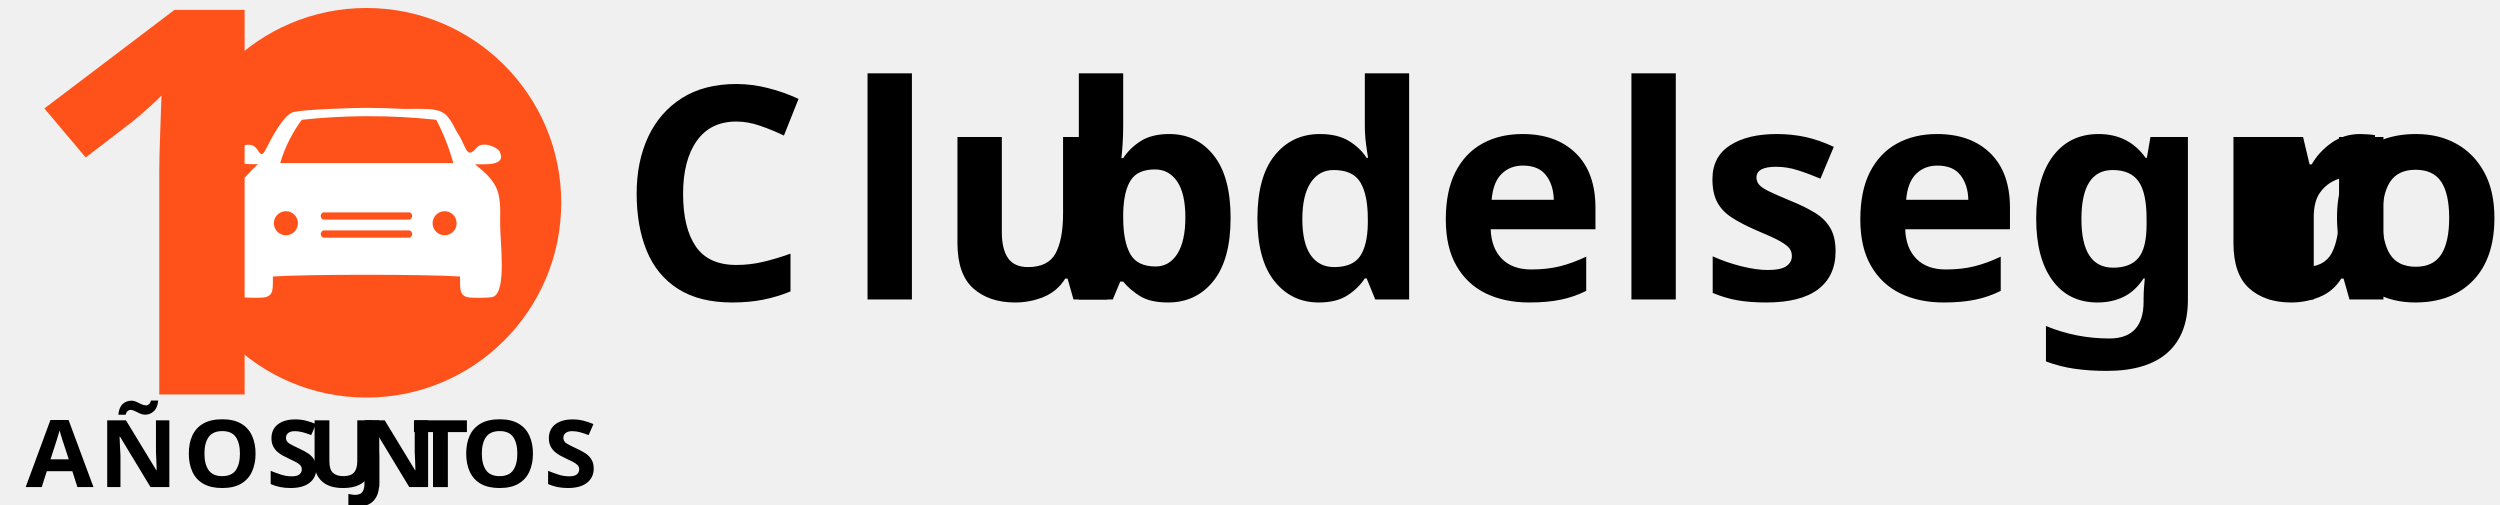
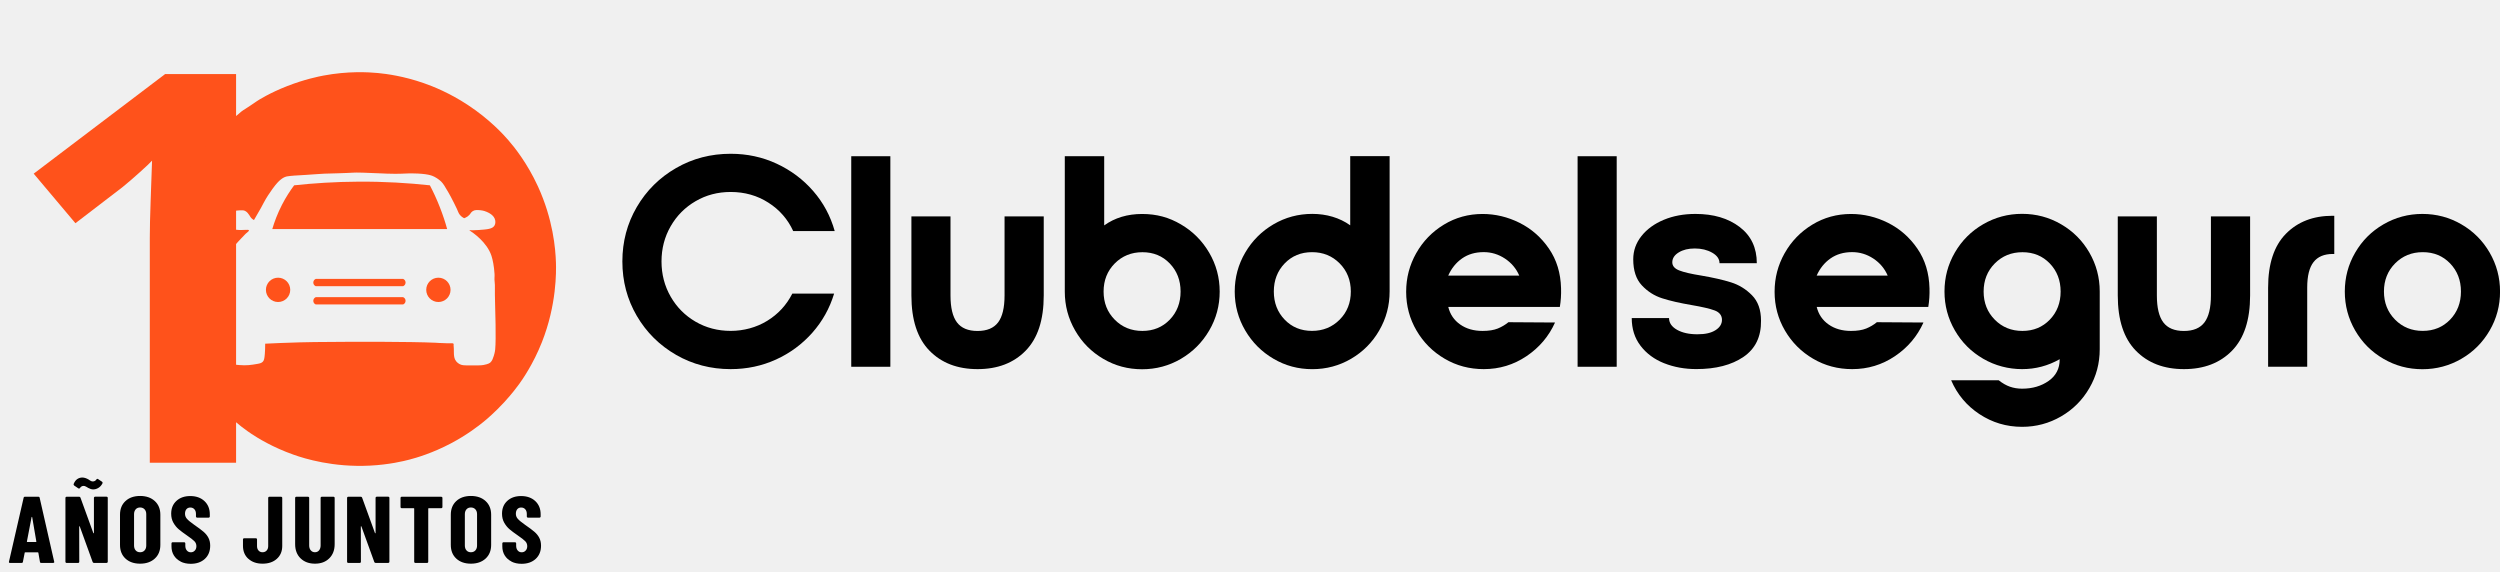
- <svg xmlns="http://www.w3.org/2000/svg" id="Logo" viewBox="0 0 588.08 118.62">
+ <svg xmlns="http://www.w3.org/2000/svg" viewBox="0 0 581.85 133.04">
  <defs>
-     <style>.cls-1{font-size:70px;}.cls-1,.cls-2{font-family:NordiquePro-Bold, NordiquePro-Bold;}.cls-1,.cls-2,.cls-3{font-weight:700;}.cls-4,.cls-2,.cls-5{fill:#ff521b;}.cls-6{fill:#fff;}.cls-6,.cls-5{fill-rule:evenodd;}.cls-7{letter-spacing:.04em;}.cls-8{letter-spacing:.05em;}.cls-9{letter-spacing:0em;}.cls-2{font-size:126.7px;}.cls-10{letter-spacing:.03em;}.cls-3{font-family:BarlowCondensed-Bold, 'Barlow Condensed';font-size:22px;}.cls-11{letter-spacing:0em;}.cls-12{letter-spacing:.04em;}.cls-13{letter-spacing:-.02em;}</style>
+     <style>
+       .cls-1, .cls-2, .cls-3 {
+         fill: #ff521b;
+       }
+ 
+       .cls-4 {
+         fill: none;
+       }
+ 
+       .cls-4, .cls-5, .cls-3 {
+         fill-rule: evenodd;
+       }
+ 
+       .cls-2 {
+         font-family: NordiquePro-Bold, NordiquePro-Bold;
+         font-size: 126.7px;
+         font-weight: 700;
+       }
+ 
+       .cls-5 {
+         fill: #fff;
+       }
+     </style>
  </defs>
-   <text id="_10_años_junto_a_ti" class="cls-3" transform="translate(6.04 114.58) scale(1.05 1)">
-     <tspan class="cls-8" x="0" y="0">AÑOS J</tspan>
-     <tspan class="cls-12" x="62.85" y="0">U</tspan>
-     <tspan class="cls-7" x="74.25" y="0">N</tspan>
-     <tspan class="cls-10" x="86.55" y="0">T</tspan>
-     <tspan class="cls-8" x="97.41" y="0">OS</tspan>
-   </text>
-   <text id="clubdelseguro" class="cls-1" transform="translate(145.7 70.45)">
-     <tspan x="0" y="0">C</tspan>
-     <tspan class="cls-11" x="52.92" y="0">lu</tspan>
-     <tspan class="cls-9" x="102.62" y="0">bdelsegu</tspan>
-     <tspan class="cls-13" x="382.68" y="0">r</tspan>
-     <tspan x="400.88" y="0">o</tspan>
-   </text>
-   <circle id="Circulo" class="cls-4" cx="86.2" cy="47.7" r="45.82" />
-   <g id="Auto">
-     <path class="cls-6" d="m58.8,34.05c-1.26-.09-3.19.46-3.79,1.34-2.52,3.67,3.87,3.16,5.66,3.24-1.16.99-5.6,5.64-5.86,6.74-.3,1.23-.3,11.07-.32,13.19-.04,3.06-.75,10.27,1.92,11.25.77.28,5.04.31,5.96.11,2.2-.49,1.73-2.5,1.83-4.88,7.74-.54,36.3-.54,44.01,0,.09,2.22-.35,4.21,1.57,4.82.93.29,5.39.26,6.21-.04,3.31-1.21,1.59-13.26,1.66-17.37.12-7.18-.1-9.21-5.93-13.8,1.9-.09,7.63.6,5.8-3.01-.55-1.09-4.05-2.46-5.34-.95-2.63,3.06-2.34-.23-4.73-3.68-2.78-5.57-3.48-5.48-12.21-5.39-2.88-.13-5.99-.24-8.86-.25-2.98-.01-14.49.35-16.97.93-2.43.05-5.61,6.33-6.74,8.55-1.77,3.48-1.45-.61-3.85-.78h0Z" />
-     <circle class="cls-4" cx="67.25" cy="52.51" r="2.83" />
-     <circle class="cls-4" cx="104.59" cy="52.51" r="2.83" />
+   <g id="Logo">
    <g>
-       <path class="cls-6" d="m96.39,49.96h-20.37c-.34.14-.57.48-.57.85s.22.71.57.85h20.37c.34-.14.57-.48.57-.85s-.22-.71-.57-.85Z" />
-       <path class="cls-5" d="m96.39,49.96h-20.37c-.34.14-.57.48-.57.85s.22.71.57.85h20.37c.34-.14.57-.48.57-.85s-.22-.71-.57-.85Z" />
+       <path d="m157.35,82.59c-3.85-2.22-6.9-5.24-9.14-9.07-2.24-3.83-3.36-8.05-3.36-12.67s1.12-8.84,3.36-12.67c2.24-3.83,5.29-6.85,9.14-9.07,3.85-2.22,8.08-3.32,12.71-3.32,3.83,0,7.4.77,10.71,2.31,3.31,1.54,6.15,3.66,8.5,6.37,2.36,2.71,4.02,5.81,5,9.31h-9.66c-1.26-2.75-3.18-4.96-5.77-6.61-2.59-1.66-5.52-2.49-8.78-2.49-2.99,0-5.71.71-8.16,2.14-2.45,1.42-4.39,3.37-5.81,5.84-1.42,2.47-2.13,5.2-2.13,8.19s.71,5.72,2.13,8.19c1.42,2.47,3.36,4.42,5.81,5.84,2.45,1.42,5.17,2.13,8.16,2.13s5.96-.78,8.5-2.34c2.54-1.56,4.49-3.67,5.84-6.33h9.73c-1.03,3.41-2.72,6.44-5.07,9.1-2.36,2.66-5.17,4.74-8.44,6.23-3.27,1.49-6.79,2.24-10.57,2.24-4.62,0-8.85-1.11-12.71-3.32Z" />
+       <path d="m198.12,85.36v-49h9.1v49h-9.1Z" />
+       <path d="m242.92,50.36v18.41c0,5.69-1.4,9.97-4.2,12.84-2.8,2.87-6.53,4.3-11.2,4.3s-8.4-1.43-11.2-4.3c-2.8-2.87-4.2-7.15-4.2-12.84v-18.41h9.1v18.41c0,2.85.5,4.93,1.5,6.26,1,1.33,2.6,2,4.79,2s3.79-.67,4.79-2c1-1.33,1.5-3.42,1.5-6.26v-18.41h9.1Z" />
+       <path d="m247.82,36.36h9.17v16.1c2.47-1.77,5.41-2.66,8.82-2.66s6.28.8,9.03,2.42c2.75,1.61,4.95,3.8,6.58,6.58,1.63,2.78,2.45,5.8,2.45,9.07s-.82,6.29-2.45,9.07c-1.63,2.78-3.83,4.97-6.58,6.58-2.75,1.61-5.76,2.42-9.03,2.42s-6.28-.8-9.03-2.42c-2.75-1.61-4.94-3.8-6.54-6.58-1.61-2.78-2.42-5.8-2.42-9.07v-31.5Zm11.62,24.96c-1.73,1.75-2.59,3.93-2.59,6.54s.86,4.79,2.59,6.54c1.73,1.75,3.87,2.62,6.44,2.62s4.69-.88,6.37-2.62c1.68-1.75,2.52-3.93,2.52-6.54s-.84-4.79-2.52-6.54c-1.68-1.75-3.8-2.62-6.37-2.62s-4.71.88-6.44,2.62Z" />
+       <path d="m321,76.92c-1.61,2.78-3.79,4.97-6.54,6.58-2.75,1.61-5.76,2.42-9.03,2.42s-6.28-.8-9.03-2.42c-2.75-1.61-4.95-3.8-6.58-6.58-1.63-2.78-2.45-5.8-2.45-9.07s.82-6.29,2.45-9.07c1.63-2.78,3.83-4.97,6.58-6.58,2.75-1.61,5.76-2.42,9.03-2.42s6.35.89,8.82,2.66v-16.1h9.17v31.5c0,3.27-.8,6.29-2.42,9.07Zm-22.01-15.61c-1.68,1.75-2.52,3.93-2.52,6.54s.84,4.79,2.52,6.54,3.8,2.62,6.37,2.62,4.71-.88,6.44-2.62,2.59-3.93,2.59-6.54-.86-4.79-2.59-6.54-3.87-2.62-6.44-2.62-4.69.88-6.37,2.62Z" />
+       <path d="m329.61,58.93c1.56-2.78,3.71-4.99,6.44-6.65,2.73-1.66,5.73-2.48,9-2.48,2.99,0,5.86.69,8.61,2.06,2.75,1.38,5.03,3.37,6.83,5.99,1.8,2.61,2.74,5.69,2.83,9.24.05,1.49-.05,2.94-.28,4.34h-25.97c.42,1.73,1.34,3.09,2.77,4.09,1.42,1,3.16,1.5,5.21,1.5,1.45,0,2.62-.19,3.54-.56.91-.37,1.74-.86,2.48-1.47l10.85.07c-1.45,3.22-3.66,5.83-6.65,7.84-2.99,2.01-6.3,3.01-9.94,3.01-3.31,0-6.35-.8-9.1-2.42-2.75-1.61-4.93-3.79-6.54-6.54-1.61-2.75-2.42-5.76-2.42-9.03s.78-6.22,2.34-9Zm23.98,5.21c-.7-1.63-1.81-2.95-3.33-3.96-1.52-1-3.16-1.5-4.94-1.5-1.96,0-3.64.49-5.04,1.47-1.4.98-2.47,2.31-3.22,3.99h16.52Z" />
+       <path d="m367.17,85.36v-49h9.1v49h-9.1Z" />
+       <path d="m387.33,84.55c-2.29-.91-4.12-2.26-5.5-4.06-1.38-1.8-2.06-3.96-2.06-6.47h8.68c0,1.12.62,2.03,1.85,2.73,1.24.7,2.81,1.05,4.73,1.05s3.23-.32,4.23-.95,1.51-1.44,1.51-2.42-.56-1.75-1.68-2.17-2.92-.84-5.39-1.26c-2.75-.47-5.04-.99-6.86-1.58-1.82-.58-3.39-1.59-4.72-3.01s-2-3.44-2-6.06c0-2.01.64-3.81,1.92-5.42,1.28-1.61,3.02-2.87,5.21-3.78s4.64-1.36,7.35-1.36c4.2,0,7.63,1.01,10.29,3.04,2.66,2.03,3.99,4.84,3.99,8.43h-8.68c0-.98-.57-1.8-1.71-2.45-1.14-.65-2.49-.98-4.03-.98s-2.74.3-3.74.91c-1,.61-1.51,1.38-1.51,2.31,0,.84.54,1.47,1.61,1.89,1.07.42,2.78.82,5.11,1.19,2.75.47,5.06.99,6.93,1.58,1.87.58,3.5,1.59,4.9,3.01,1.4,1.42,2.1,3.39,2.1,5.92.05,3.73-1.32,6.54-4.09,8.43-2.78,1.89-6.43,2.83-10.96,2.83-2.71,0-5.2-.45-7.49-1.36Z" />
+       <path d="m415.36,58.93c1.56-2.78,3.71-4.99,6.44-6.65,2.73-1.66,5.73-2.48,9-2.48,2.99,0,5.86.69,8.61,2.06,2.75,1.38,5.03,3.37,6.83,5.99,1.8,2.61,2.74,5.69,2.83,9.24.05,1.49-.05,2.94-.28,4.34h-25.97c.42,1.73,1.34,3.09,2.77,4.09,1.42,1,3.16,1.5,5.21,1.5,1.45,0,2.62-.19,3.54-.56.91-.37,1.74-.86,2.48-1.47l10.85.07c-1.45,3.22-3.66,5.83-6.65,7.84-2.99,2.01-6.3,3.01-9.94,3.01-3.31,0-6.35-.8-9.1-2.42-2.75-1.61-4.93-3.79-6.54-6.54-1.61-2.75-2.42-5.76-2.42-9.03s.78-6.22,2.34-9Zm23.98,5.21c-.7-1.63-1.81-2.95-3.33-3.96-1.52-1-3.16-1.5-4.94-1.5-1.96,0-3.64.49-5.04,1.47-1.4.98-2.47,2.31-3.22,3.99h16.52Z" />
+       <path d="m460.69,96.38c-2.99-1.98-5.18-4.61-6.58-7.88h11.06c.89.7,1.76,1.2,2.62,1.5.86.3,1.81.46,2.83.46,2.43,0,4.49-.61,6.2-1.82,1.7-1.21,2.55-2.87,2.55-4.97v-.07c-2.71,1.54-5.62,2.31-8.75,2.31s-6.29-.8-9.06-2.42c-2.78-1.61-4.97-3.8-6.58-6.58s-2.42-5.8-2.42-9.07.8-6.29,2.42-9.07c1.61-2.78,3.8-4.97,6.58-6.58,2.78-1.61,5.8-2.42,9.06-2.42s6.29.8,9.07,2.42c2.78,1.61,4.97,3.8,6.58,6.58,1.61,2.78,2.42,5.8,2.42,9.07v13.44c0,3.27-.8,6.29-2.42,9.06-1.61,2.78-3.8,4.97-6.58,6.58-2.78,1.61-5.8,2.42-9.07,2.42-3.64,0-6.95-.99-9.94-2.97Zm16.38-21.98c1.68-1.75,2.52-3.93,2.52-6.54s-.84-4.79-2.52-6.54-3.8-2.62-6.37-2.62-4.71.88-6.44,2.62c-1.73,1.75-2.59,3.93-2.59,6.54s.86,4.79,2.59,6.54c1.73,1.75,3.87,2.62,6.44,2.62s4.69-.88,6.37-2.62Z" />
+       <path d="m523.69,50.36v18.41c0,5.69-1.4,9.97-4.2,12.84s-6.53,4.3-11.2,4.3-8.4-1.43-11.2-4.3-4.2-7.15-4.2-12.84v-18.41h9.1v18.41c0,2.85.5,4.93,1.5,6.26,1,1.33,2.6,2,4.79,2s3.79-.67,4.79-2c1-1.33,1.5-3.42,1.5-6.26v-18.41h9.1Z" />
+       <path d="m527.88,66.95c0-5.55,1.38-9.73,4.13-12.53,2.75-2.8,6.37-4.2,10.85-4.2h.42v8.89h-.35c-2.01,0-3.5.63-4.48,1.89-.98,1.26-1.47,3.24-1.47,5.95v18.41h-9.1v-18.41Z" />
+       <path d="m572.86,52.21c2.78,1.61,4.97,3.8,6.58,6.58,1.61,2.78,2.42,5.8,2.42,9.07s-.8,6.29-2.42,9.07-3.8,4.97-6.58,6.58c-2.78,1.61-5.8,2.42-9.07,2.42s-6.29-.8-9.06-2.42c-2.78-1.61-4.97-3.8-6.58-6.58s-2.42-5.8-2.42-9.07.8-6.29,2.42-9.07c1.61-2.78,3.8-4.97,6.58-6.58,2.78-1.61,5.8-2.42,9.06-2.42s6.29.8,9.07,2.42Zm-15.43,9.1c-1.73,1.75-2.59,3.93-2.59,6.54s.86,4.79,2.59,6.54c1.73,1.75,3.87,2.62,6.44,2.62s4.69-.88,6.37-2.62,2.52-3.93,2.52-6.54-.84-4.79-2.52-6.54-3.8-2.62-6.37-2.62-4.71.88-6.44,2.62Z" />
    </g>
+     <text class="cls-2" transform="translate(0 107.7) scale(1.05 1)">
+       <tspan x="0" y="0">1</tspan>
+     </text>
    <g>
-       <path class="cls-6" d="m96.39,54.2h-20.37c-.34.14-.57.48-.57.85s.22.71.57.85h20.37c.34-.14.57-.48.57-.85s-.22-.71-.57-.85Z" />
-       <path class="cls-5" d="m96.39,54.2h-20.37c-.34.14-.57.48-.57.85s.22.71.57.85h20.37c.34-.14.57-.48.57-.85s-.22-.71-.57-.85Z" />
+       <path d="m9.3,130.77l-.37-2.11c0-.07-.05-.11-.14-.11h-2.9c-.09,0-.14.03-.14.09l-.42,2.13c-.02.16-.12.24-.3.24h-2.71c-.2,0-.28-.1-.23-.29l3.41-14.87c.03-.16.13-.24.3-.24h3.13c.17,0,.27.08.3.24l3.38,14.87.02.09c0,.13-.09.2-.25.2h-2.78c-.19,0-.29-.08-.3-.24Zm-2.92-4.62h1.99c.06,0,.09-.04.09-.11l-.97-5.68s-.04-.07-.07-.07-.05.02-.07.07l-1.09,5.68c-.02.07.02.11.12.11Z" />
+       <path d="m15.31,130.94c-.05-.05-.08-.11-.08-.19v-14.87c0-.07.03-.14.08-.19.05-.05.12-.08.2-.08h2.92c.15,0,.25.07.3.22l2.99,8.23s.04.06.08.05c.04,0,.06-.03.06-.08v-8.16c0-.07.03-.14.08-.19.05-.05.12-.08.2-.08h2.66c.08,0,.14.03.2.08.05.05.08.11.08.19v14.87c0,.07-.03.14-.08.19-.05.05-.12.08-.2.08h-2.94c-.15,0-.25-.07-.3-.22l-2.99-8.25s-.04-.07-.08-.07-.06.02-.06.07l.02,8.21c0,.07-.03.14-.08.19-.05.05-.12.08-.2.08h-2.66c-.08,0-.14-.03-.2-.08Zm5.11-17.46c-.11-.06-.23-.12-.36-.2-.13-.07-.24-.12-.32-.15-.09-.03-.18-.04-.29-.04-.34,0-.62.16-.83.48-.11.15-.24.18-.39.09l-.97-.66c-.12-.09-.16-.21-.12-.35.2-.51.48-.89.83-1.14.36-.25.76-.37,1.2-.37s.94.16,1.48.48c.05.03.13.08.24.17.12.08.23.14.35.19s.24.07.36.07c.35,0,.63-.15.83-.44.11-.18.24-.21.39-.11l.93.62c.08.04.12.12.12.22,0,.09-.03.18-.09.29-.26.44-.58.76-.96.97-.38.21-.76.31-1.15.31-.32,0-.74-.13-1.25-.4Z" />
+       <path d="m29.2,130c-.85-.79-1.27-1.85-1.27-3.17v-7.04c0-1.32.42-2.38,1.27-3.17.85-.79,1.98-1.19,3.41-1.19s2.56.4,3.42,1.19c.86.79,1.29,1.85,1.29,3.17v7.04c0,1.32-.43,2.38-1.29,3.17-.86.79-2,1.19-3.42,1.19s-2.56-.4-3.41-1.19Zm4.45-1.9c.26-.29.39-.66.39-1.13v-7.3c0-.47-.13-.85-.39-1.13s-.61-.43-1.04-.43-.78.14-1.03.43c-.25.29-.38.66-.38,1.13v7.3c0,.47.13.85.38,1.13.25.29.6.43,1.03.43s.78-.14,1.04-.43Z" />
+       <path d="m42.05,130.69c-.68-.34-1.2-.81-1.58-1.42s-.56-1.31-.56-2.1v-.7c0-.07.03-.14.08-.19.05-.05.12-.08.2-.08h2.66c.08,0,.14.03.2.08.05.05.08.11.08.19v.55c0,.46.12.82.36,1.1.24.28.54.42.92.42s.68-.13.93-.4c.25-.26.37-.61.37-1.03s-.15-.82-.45-1.13c-.3-.32-.9-.78-1.8-1.4-.77-.53-1.4-1-1.88-1.41-.48-.41-.89-.92-1.23-1.52s-.51-1.3-.51-2.09c0-1.25.41-2.24,1.23-2.99.82-.75,1.89-1.12,3.22-1.12s2.46.39,3.29,1.17,1.25,1.8,1.25,3.06v.53c0,.07-.03.14-.08.19-.05.05-.12.08-.2.08h-2.66c-.08,0-.14-.03-.2-.08-.05-.05-.08-.11-.08-.19v-.59c0-.45-.12-.82-.36-1.09-.24-.27-.56-.41-.96-.41-.37,0-.67.13-.89.38-.22.26-.34.61-.34,1.07s.15.83.44,1.17c.29.34.86.81,1.71,1.41.96.66,1.68,1.2,2.17,1.62.49.42.86.88,1.13,1.4s.41,1.12.41,1.83c0,1.29-.42,2.32-1.25,3.08s-1.92,1.14-3.27,1.14c-.9,0-1.68-.17-2.36-.51Z" />
+       <path d="m57.8,130.06c-.83-.75-1.25-1.76-1.25-3v-1.52c0-.07.03-.14.08-.19.05-.05.12-.08.2-.08h2.71c.08,0,.14.03.2.08.05.05.08.11.08.19v1.56c0,.43.12.77.35,1.03.23.26.54.4.93.4s.72-.13.96-.4c.24-.26.36-.61.36-1.03v-11.22c0-.07.03-.14.08-.19.05-.05.12-.08.2-.08h2.71c.08,0,.14.03.2.08.05.05.08.11.08.19v11.18c0,1.25-.42,2.25-1.26,3-.84.76-1.95,1.13-3.32,1.13s-2.46-.38-3.29-1.13Z" />
+       <path d="m69.95,129.95c-.84-.83-1.26-1.93-1.26-3.31v-10.76c0-.07.03-.14.08-.19.05-.05.12-.08.2-.08h2.71c.08,0,.14.03.2.08.05.05.08.11.08.19v11.07c0,.47.12.85.37,1.14.25.29.57.44.97.44s.72-.15.96-.44c.24-.29.36-.67.36-1.14v-11.07c0-.07.03-.14.08-.19.05-.05.12-.08.2-.08h2.71c.08,0,.14.03.2.08.05.05.08.11.08.19v10.76c0,1.38-.42,2.48-1.26,3.31-.84.83-1.95,1.24-3.32,1.24s-2.51-.41-3.35-1.24Z" />
+       <path d="m80.86,130.94c-.05-.05-.08-.11-.08-.19v-14.87c0-.07.03-.14.08-.19.05-.05.12-.08.2-.08h2.92c.15,0,.25.07.3.22l2.99,8.23s.04.06.08.05c.04,0,.06-.03.06-.08v-8.16c0-.07.03-.14.08-.19.05-.05.12-.08.2-.08h2.66c.08,0,.14.03.2.08.05.05.08.11.08.19v14.87c0,.07-.03.14-.08.19-.05.05-.12.08-.2.08h-2.94c-.15,0-.25-.07-.3-.22l-2.99-8.25s-.04-.07-.08-.07-.06.02-.06.07l.02,8.21c0,.07-.03.14-.08.19-.05.05-.12.08-.2.08h-2.66c-.08,0-.14-.03-.2-.08Z" />
+       <path d="m102.89,115.69c.05.05.08.11.08.19v2.13c0,.07-.03.14-.08.19-.05.05-.12.08-.2.08h-2.9c-.08,0-.12.04-.12.11v12.36c0,.07-.03.14-.08.19-.05.05-.12.08-.2.08h-2.71c-.08,0-.14-.03-.2-.08-.05-.05-.08-.11-.08-.19v-12.36c0-.07-.04-.11-.12-.11h-2.78c-.08,0-.14-.03-.2-.08-.05-.05-.08-.11-.08-.19v-2.13c0-.07.03-.14.08-.19.05-.05.12-.08.2-.08h9.17c.08,0,.14.03.2.08Z" />
+       <path d="m106.19,130c-.85-.79-1.27-1.85-1.27-3.17v-7.04c0-1.32.42-2.38,1.27-3.17.85-.79,1.98-1.19,3.41-1.19s2.56.4,3.42,1.19c.86.79,1.29,1.85,1.29,3.17v7.04c0,1.32-.43,2.38-1.29,3.17-.86.79-2,1.19-3.42,1.19s-2.56-.4-3.41-1.19Zm4.45-1.9c.26-.29.39-.66.39-1.13v-7.3c0-.47-.13-.85-.39-1.13s-.61-.43-1.04-.43-.78.14-1.03.43c-.25.29-.38.66-.38,1.13v7.3c0,.47.13.85.38,1.13.25.29.6.43,1.03.43s.78-.14,1.04-.43Z" />
+       <path d="m119.05,130.69c-.68-.34-1.2-.81-1.58-1.42s-.56-1.31-.56-2.1v-.7c0-.07.03-.14.08-.19.05-.05.12-.08.2-.08h2.66c.08,0,.14.03.2.08.05.05.08.11.08.19v.55c0,.46.12.82.36,1.1.24.28.54.42.92.42s.68-.13.93-.4c.25-.26.37-.61.37-1.03s-.15-.82-.45-1.13c-.3-.32-.9-.78-1.8-1.4-.77-.53-1.4-1-1.88-1.41-.48-.41-.89-.92-1.23-1.52s-.51-1.3-.51-2.09c0-1.25.41-2.24,1.23-2.99.82-.75,1.89-1.12,3.22-1.12s2.46.39,3.29,1.17,1.25,1.8,1.25,3.06v.53c0,.07-.03.14-.08.19-.05.05-.12.08-.2.08h-2.66c-.08,0-.14-.03-.2-.08-.05-.05-.08-.11-.08-.19v-.59c0-.45-.12-.82-.36-1.09-.24-.27-.56-.41-.96-.41-.37,0-.67.13-.89.38-.22.26-.34.61-.34,1.07s.15.83.44,1.17c.29.34.86.81,1.71,1.41.96.66,1.68,1.2,2.17,1.62.49.42.86.88,1.13,1.4s.41,1.12.41,1.83c0,1.29-.42,2.32-1.25,3.08s-1.92,1.14-3.27,1.14c-.9,0-1.68-.17-2.36-.51Z" />
    </g>
-     <path class="cls-5" d="m65.9,38.36h40.74c-.43-1.57-.99-3.28-1.7-5.09-.74-1.9-1.54-3.6-2.32-5.09-5-.54-10.6-.89-16.69-.85-5.4.03-10.4.36-14.93.85-.91,1.22-1.9,2.73-2.83,4.53-1.07,2.08-1.78,4.02-2.26,5.66Z" />
  </g>
-   <text class="cls-2" transform="translate(2.6 92.79) scale(1.05 1)">
-     <tspan x="0" y="0">1</tspan>
-   </text>
+   <g id="Ootroo">
+     <g id="Auto">
+       <path class="cls-4" d="m56.28,48.99c-1.26-.09-3.19.46-3.79,1.34-2.51,3.68,3.87,3.16,5.66,3.24-1.16.99-5.59,5.64-5.86,6.75-.3,1.23-.3,11.08-.32,13.19-.04,3.06-.75,10.27,1.91,11.25.76.28,5.03.31,5.96.11,2.2-.49,1.73-2.5,1.83-4.88,7.74-.54,36.26-.54,43.97,0,.09,2.22-.35,4.22,1.57,4.82.93.29,5.38.26,6.21-.04,3.3-1.21,1.59-13.27,1.66-17.38.12-7.19-.1-9.21-5.92-13.81,1.9-.09,7.62.6,5.8-3.01-.55-1.09-4.05-2.46-5.34-.95-2.62,3.06-2.34-.23-4.73-3.68-2.78-5.58-3.48-5.48-12.2-5.39-2.88-.13-5.98-.24-8.85-.25-2.98-.01-14.47.35-16.95.93-2.42.05-5.61,6.33-6.74,8.56-1.77,3.48-1.45-.61-3.85-.78h0Z" />
+       <ellipse class="cls-1" cx="64.72" cy="67.46" rx="2.83" ry="2.83" />
+       <ellipse class="cls-1" cx="102.03" cy="67.46" rx="2.83" ry="2.83" />
+       <g>
+         <path class="cls-5" d="m93.83,64.91h-20.35c-.34.14-.57.48-.57.85s.22.71.57.85h20.35c.34-.14.57-.48.57-.85s-.22-.71-.57-.85Z" />
+         <path class="cls-3" d="m93.83,64.91h-20.35c-.34.14-.57.48-.57.85s.22.71.57.85h20.35c.34-.14.57-.48.57-.85s-.22-.71-.57-.85Z" />
+       </g>
+       <g>
+         <path class="cls-5" d="m93.83,69.16h-20.35c-.34.14-.57.48-.57.85s.22.71.57.85h20.35c.34-.14.57-.48.57-.85s-.22-.71-.57-.85Z" />
+         <path class="cls-3" d="m93.83,69.16h-20.35c-.34.14-.57.48-.57.85s.22.71.57.85h20.35c.34-.14.57-.48.57-.85s-.22-.71-.57-.85Z" />
+       </g>
+       <path class="cls-3" d="m63.37,53.31h40.7c-.43-1.57-.99-3.28-1.7-5.09-.74-1.9-1.54-3.6-2.32-5.09-5-.54-10.59-.89-16.67-.85-5.4.03-10.39.36-14.92.85-.91,1.22-1.9,2.73-2.83,4.53-1.07,2.08-1.78,4.03-2.26,5.66Z" />
+     </g>
+     <path class="cls-1" d="m54.16,27.54c-3.93,3.24-6.56,6.5-8.21,8.88-.68.98-2.49,3.68-4.17,7.55-.56,1.29-2.21,5.24-3.19,10.71-.42,2.37-1.06,6.08-.7,10.9.18,2.34.52,4.12.81,5.55.42,2.09,1.08,5.33,2.72,9.28.51,1.21,2.02,4.67,4.85,8.65.72,1.02,2.71,3.72,5.86,6.74,3.07,2.94,5.75,4.75,6.4,5.18,1.4.93,4.9,3.13,9.89,4.88,2.5.88,9.1,2.94,17.68,2.51,4.42-.22,7.82-1.04,9.15-1.39,1.65-.43,5.36-1.5,9.7-3.79,3.69-1.95,6.32-3.98,7.66-5.07.67-.55,2.55-2.13,4.71-4.47,1.87-2.03,3.13-3.74,3.54-4.31.67-.93,3.22-4.54,5.26-9.69,3.45-8.7,3.34-16.48,3.27-18.55-.1-3.19-.66-10.03-4.2-17.74-2.51-5.46-5.5-9.15-6.9-10.76-1.12-1.29-4.31-4.82-9.42-8.18-4.29-2.82-8.11-4.33-10.24-5.07-4.7-1.64-8.62-2.15-10.63-2.35-2.32-.22-7.01-.49-12.78.6-1.04.2-4.35.86-8.36,2.43-3.98,1.55-6.63,3.2-7.25,3.63-.1.07-.55.39-1.2.82-.82.54-1.25.82-1.25.82-.48.31-.69.43-1.01.68-.29.23-.4.35-.63.55-.82.74-1.21.79-1.38,1.02-.7.94,2.71,4.13,6.38,8.75,1.52,1.91,2.16,2.94,3.72,3.64,1.87.83,3.6.66,4.79.54,0,0,7.37-.74,19.85-.12.48.02,1.56.09,3.07.09,2.11,0,2.39-.11,4.14-.09,3.39.04,4.46.5,5.01.78.85.44,1.4.96,1.53,1.07.53.51.92,1.18,1.69,2.51.27.47.78,1.36,1.34,2.51.38.77.57,1.16.62,1.27.36.8.44,1.11.74,1.49.33.41.72.66,1,.8.2-.07.5-.2.82-.42.7-.5.66-.91,1.2-1.24.52-.32,1.09-.26,1.76-.2.76.07,1.3.31,1.43.36.49.21,1.8.79,2.02,1.98.03.17.13.72-.16,1.22-.47.8-1.61.89-3.65,1.04-.95.07-1.73.07-2.23.05.79.51,4.13,2.75,5.18,5.98.27.83.61,2.43.71,4.22.04.65-.07,1.06.02,1.76.14,1.13-.01,1.38.11,5.31.03,1.01.26,8.06.02,10.5-.01.1-.08.72-.33,1.49-.2.61-.36,1.11-.76,1.49-.16.16-.49.41-1.65.62-.71.13-1.12.07-3.34.09-1.26.01-1.7-.03-2.18-.29-.17-.09-.76-.41-1.07-1.06-.11-.23-.16-.45-.2-.62-.07-.32-.08-.62-.09-1.22-.01-.57.01-.62-.02-.93-.02-.19-.04-.3-.04-.51,0-.25.04-.31,0-.38-.11-.19-.51-.15-.85-.13-.48.03-.97-.04-1.45-.04-.86,0-1.35-.07-1.87-.09-6.12-.28-19.95-.22-19.95-.22-7.92.03-10.14.09-11.69.13-3.28.09-6.03.21-8.04.31,0,.95-.04,1.74-.08,2.32-.09,1.19-.19,1.56-.46,1.86-.3.32-.68.42-1.32.53-1.44.25-2.46.41-4.21.26-1.27-.11-1.92-.18-2.42-.6-.55-.46-.73-1.06-.98-1.88-.25-.82-.34-1.57-.38-3.06-.04-1.35-.01-2.36,0-2.86,0,0,.07-2.64.08-5.38.01-2.43-.04-2.32,0-4.09.04-2.08.12-2.43.11-3.79,0-.6.08-1.2.05-1.8-.01-.3-.05-.69.11-1.15.12-.35.29-.59.38-.71,1.55-2.08,3.19-3.79,3.19-3.79.86-.91,1.3-1.36,1.36-1.42.56-.5.84-.67.79-.82-.09-.3-1.31.06-3-.14-1.05-.12-2.6-.3-3-1.26-.35-.86.42-1.87.49-1.96.48-.62,1.14-.83,1.77-1.04.65-.21,1.17-.23,1.55-.25.64-.03.96-.04,1.31.14.46.23.76.67.95.95.21.32.3.54.6.82.19.17.37.28.5.34.41-.68.98-1.67,1.66-2.88.53-.95.64-1.26,1.1-2.03.13-.22.69-1.15,1.55-2.34.95-1.3,1.45-1.78,1.85-2.11.46-.38.85-.61,1.33-.75.08-.02.27-.07.96-.15.82-.09,1.4-.11,1.4-.11,1.49-.06,2.98-.2,4.47-.29,1.76-.11,1.72-.11,2.05-.13,1.32-.06,2.06-.06,3.16-.09,1.8-.04,2.62-.11,3.67-.15,1.5-.06,3.7-.08,6.59.11" />
+   </g>
</svg>
